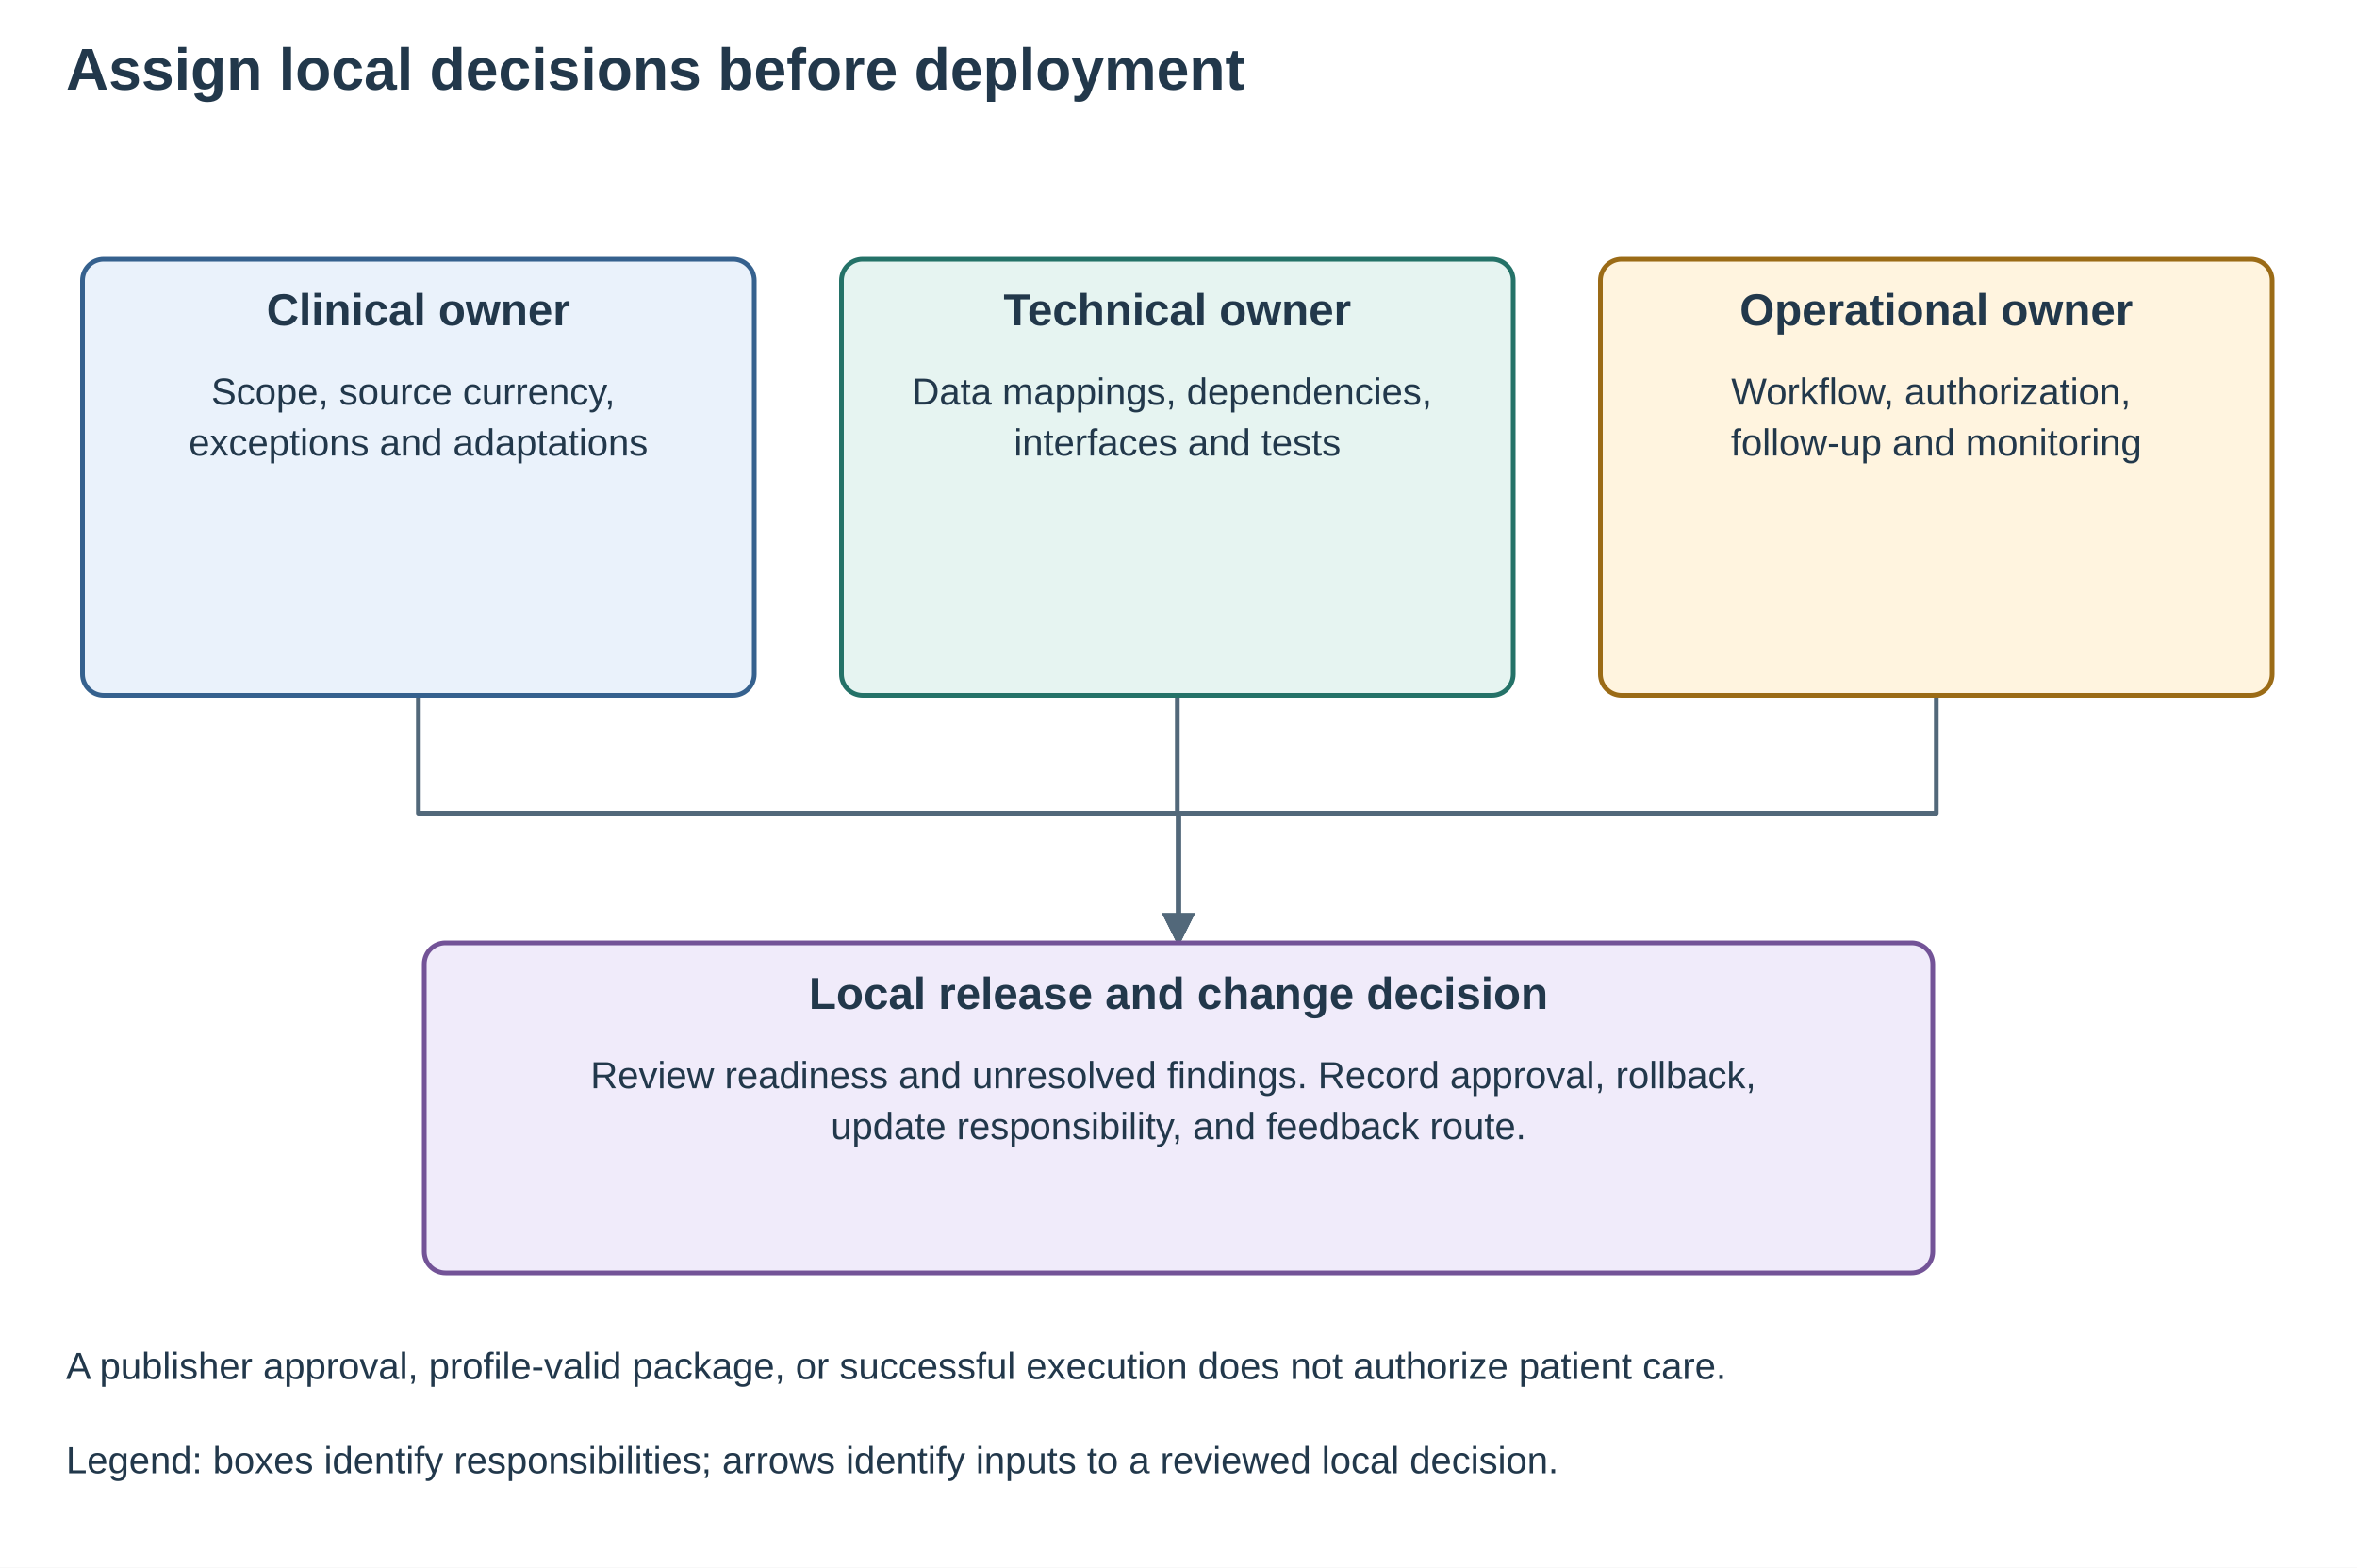
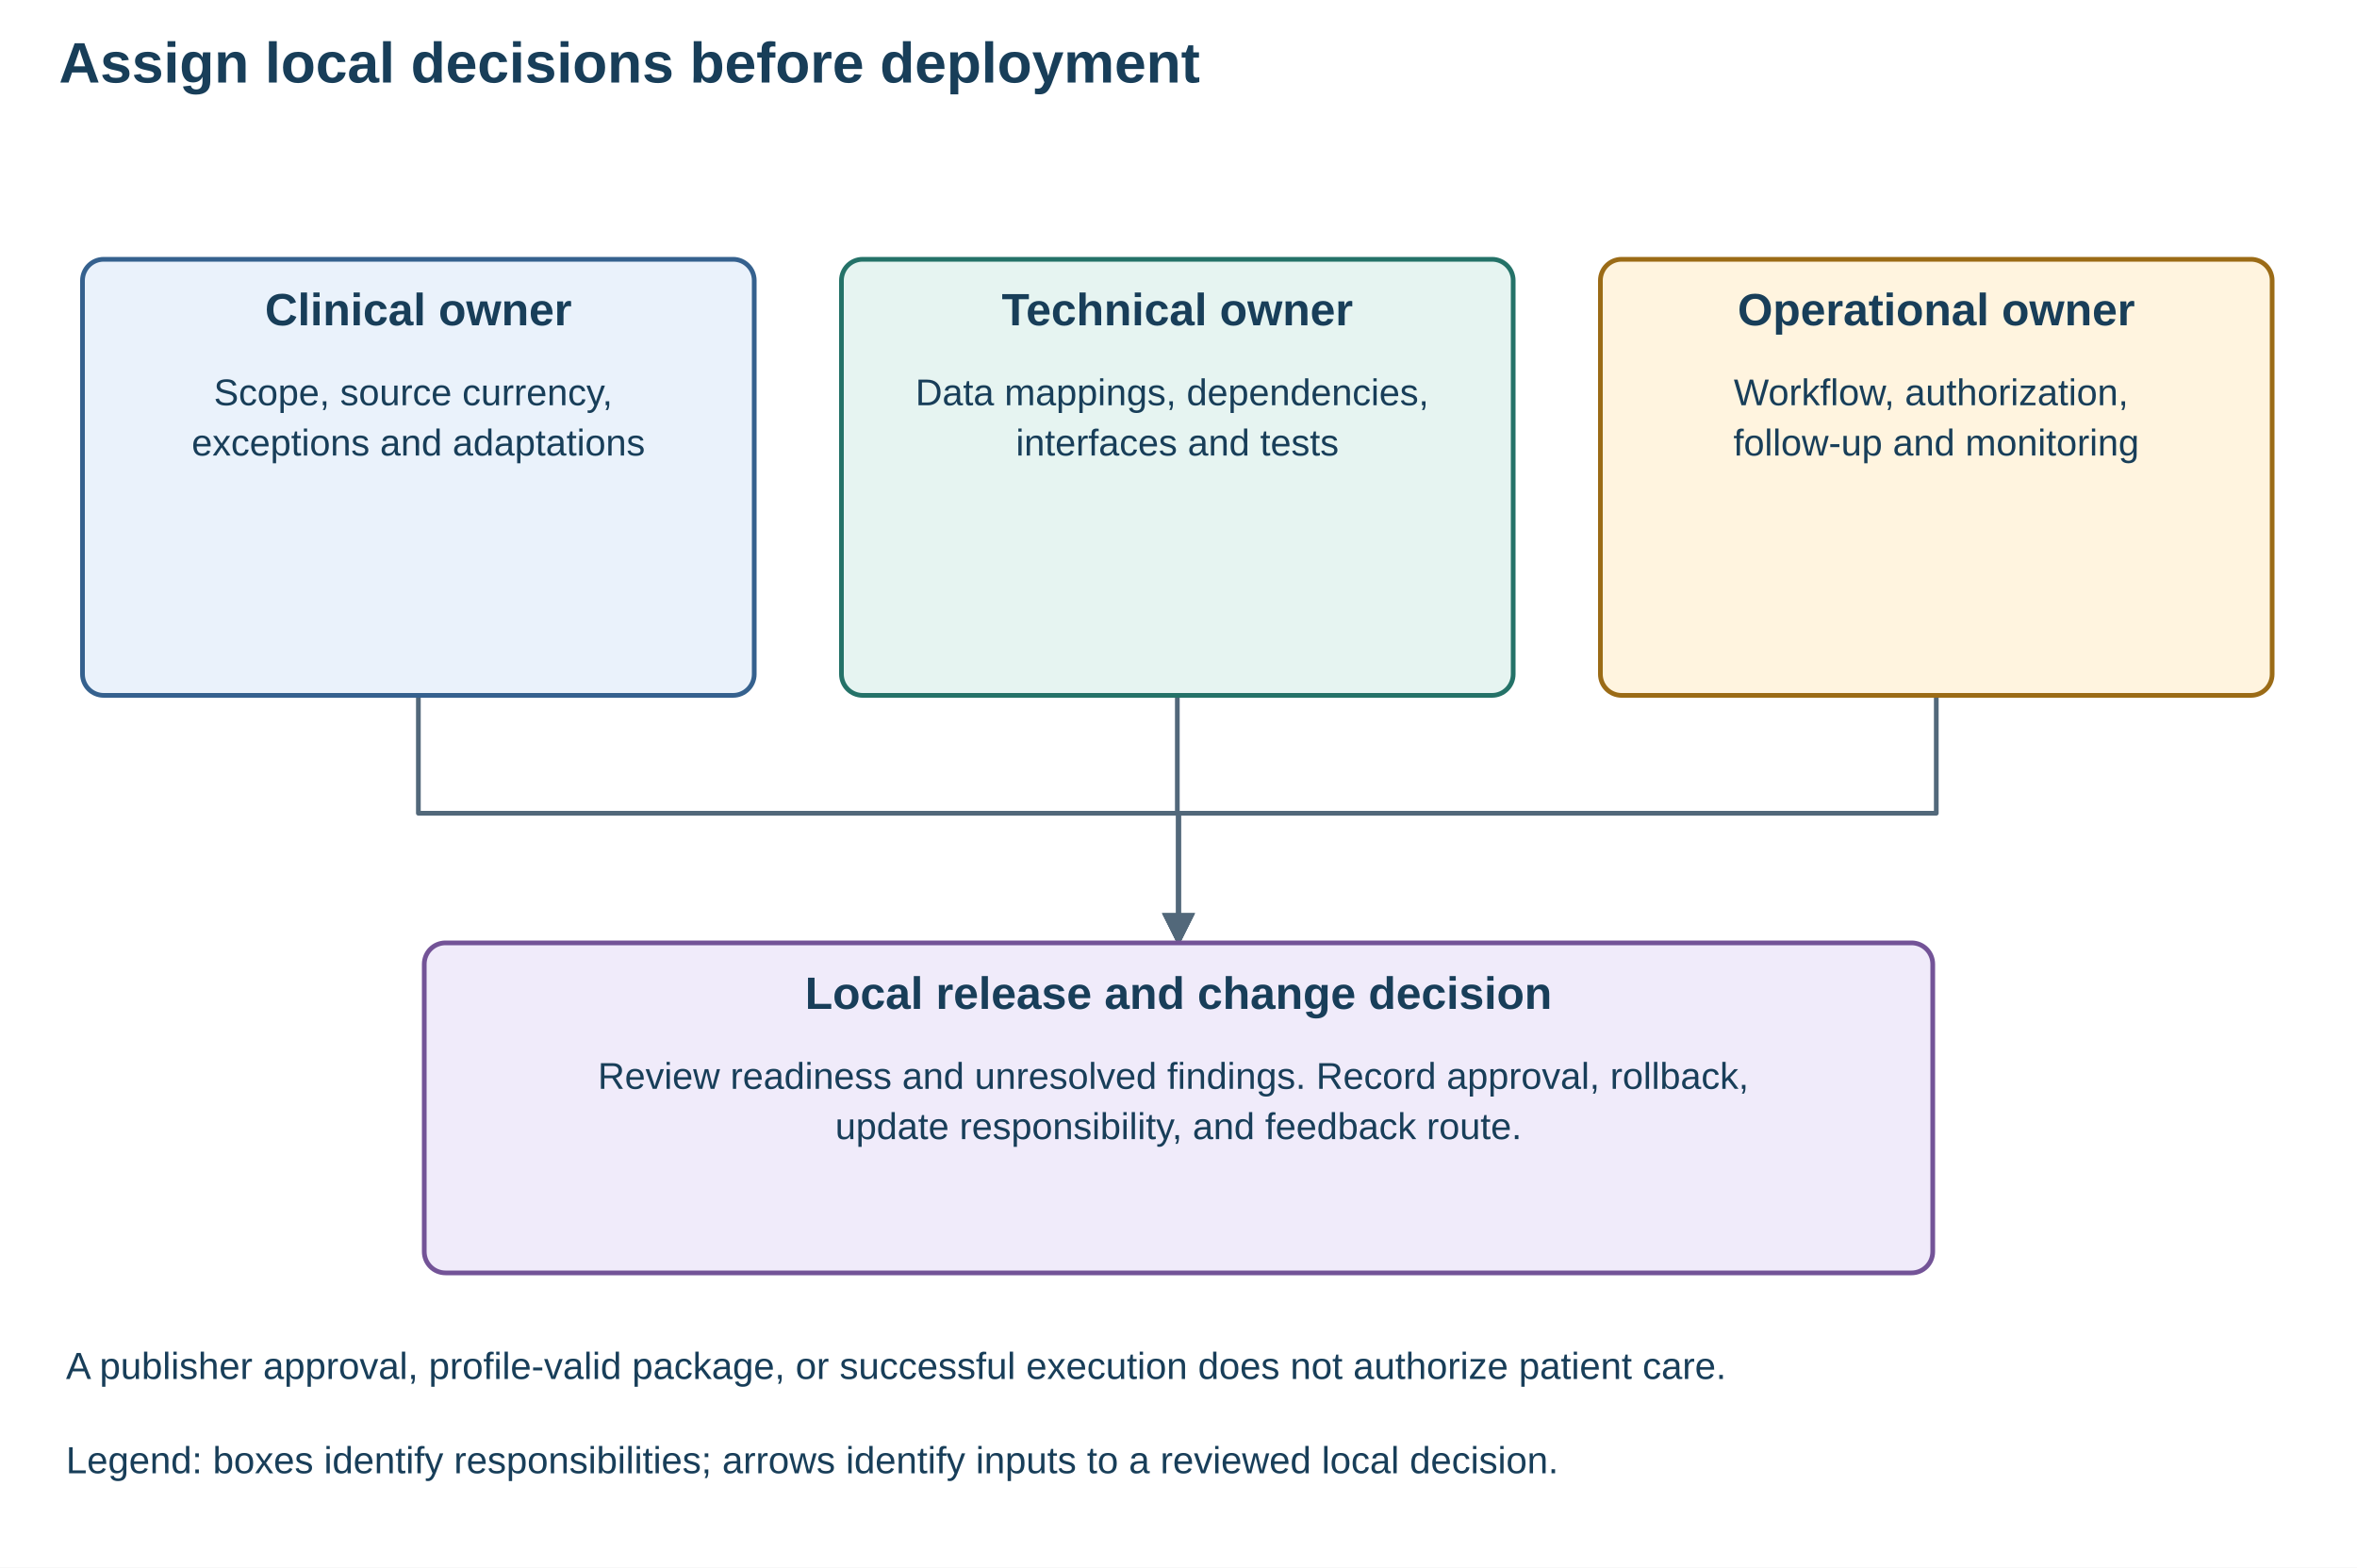
<svg xmlns="http://www.w3.org/2000/svg" width="1000" height="665" viewBox="0 0 1000 665" role="img" aria-labelledby="title description">
  <defs>
    <marker id="arrow" viewBox="0 0 10 10" refX="9" refY="5" markerWidth="7" markerHeight="7" orient="auto-start-reverse">
      <path d="M 0 0 L 10 5 L 0 10 z" fill="#52687a" />
    </marker>
  </defs>
  <rect width="100%" height="100%" fill="#fff" />
  <g font-family="Arial, Helvetica, sans-serif">
-     <text x="28" y="38" font-size="25" font-weight="700" text-anchor="start" fill="#22384b">
-       <tspan x="28" dy="0">Assign local decisions before deployment</tspan>
+     <text x="25.0" y="35.0" font-size="24.2" font-weight="700" text-anchor="start" fill="#183e59">
+       <tspan x="25.0" dy="0">Assign local decisions before deployment</tspan>
    </text>
    <polyline points="177.5,295 177.5,345 500,345 500.0,400" fill="none" stroke="#52687a" stroke-width="2" stroke-linejoin="round" marker-end="url(#arrow)" />
    <polyline points="499.5,295 499.5,345 500,345 500.0,400" fill="none" stroke="#52687a" stroke-width="2" stroke-linejoin="round" marker-end="url(#arrow)" />
    <polyline points="821.5,295 821.5,345 500,345 500.0,400" fill="none" stroke="#52687a" stroke-width="2" stroke-linejoin="round" marker-end="url(#arrow)" />
    <rect x="35" y="110" width="285" height="185" rx="9" fill="#eaf2fb" stroke="#35618e" stroke-width="2" />
-     <text x="177.5" y="138" font-size="19" font-weight="700" text-anchor="middle" fill="#22384b">
+     <text x="177.5" y="138" font-size="19.2" font-weight="700" text-anchor="middle" fill="#183e59">
      <tspan x="177.5" dy="0">Clinical owner</tspan>
    </text>
-     <text x="177.5" y="171.65" font-size="16" font-weight="400" text-anchor="middle" fill="#22384b">
+     <text x="177.5" y="171.92" font-size="15.8" font-weight="400" text-anchor="middle" fill="#183e59">
      <tspan x="177.5" dy="0">Scope, source currency,</tspan>
-       <tspan x="177.5" dy="21.6">exceptions and adaptations</tspan>
+       <tspan x="177.5" dy="21.33">exceptions and adaptations</tspan>
    </text>
    <rect x="357" y="110" width="285" height="185" rx="9" fill="#e6f4f1" stroke="#247268" stroke-width="2" />
-     <text x="499.5" y="138" font-size="19" font-weight="700" text-anchor="middle" fill="#22384b">
+     <text x="499.5" y="138" font-size="19.2" font-weight="700" text-anchor="middle" fill="#183e59">
      <tspan x="499.5" dy="0">Technical owner</tspan>
    </text>
-     <text x="499.5" y="171.65" font-size="16" font-weight="400" text-anchor="middle" fill="#22384b">
+     <text x="499.5" y="171.92" font-size="15.8" font-weight="400" text-anchor="middle" fill="#183e59">
      <tspan x="499.5" dy="0">Data mappings, dependencies,</tspan>
-       <tspan x="499.5" dy="21.6">interfaces and tests</tspan>
+       <tspan x="499.5" dy="21.33">interfaces and tests</tspan>
    </text>
    <rect x="679" y="110" width="285" height="185" rx="9" fill="#fff4df" stroke="#9b6b16" stroke-width="2" />
-     <text x="821.5" y="138" font-size="19" font-weight="700" text-anchor="middle" fill="#22384b">
+     <text x="821.5" y="138" font-size="19.2" font-weight="700" text-anchor="middle" fill="#183e59">
      <tspan x="821.5" dy="0">Operational owner</tspan>
    </text>
-     <text x="821.5" y="171.65" font-size="16" font-weight="400" text-anchor="middle" fill="#22384b">
+     <text x="821.5" y="171.92" font-size="15.8" font-weight="400" text-anchor="middle" fill="#183e59">
      <tspan x="821.5" dy="0">Workflow, authorization,</tspan>
-       <tspan x="821.5" dy="21.6">follow-up and monitoring</tspan>
+       <tspan x="821.5" dy="21.33">follow-up and monitoring</tspan>
    </text>
    <rect x="180" y="400" width="640" height="140" rx="9" fill="#f0ebfa" stroke="#735397" stroke-width="2" />
-     <text x="500.0" y="428" font-size="19" font-weight="700" text-anchor="middle" fill="#22384b">
+     <text x="500.0" y="428" font-size="19.2" font-weight="700" text-anchor="middle" fill="#183e59">
      <tspan x="500.0" dy="0">Local release and change decision</tspan>
    </text>
-     <text x="500.0" y="461.65" font-size="16" font-weight="400" text-anchor="middle" fill="#22384b">
+     <text x="500.0" y="461.92" font-size="15.8" font-weight="400" text-anchor="middle" fill="#183e59">
      <tspan x="500.0" dy="0">Review readiness and unresolved findings. Record approval, rollback,</tspan>
-       <tspan x="500.0" dy="21.6">update responsibility, and feedback route.</tspan>
+       <tspan x="500.0" dy="21.33">update responsibility, and feedback route.</tspan>
    </text>
-     <text x="28" y="585" font-size="16" font-weight="400" text-anchor="start" fill="#22384b">
+     <text x="28" y="585" font-size="16" font-weight="400" text-anchor="start" fill="#183e59">
      <tspan x="28" dy="0">A publisher approval, profile-valid package, or successful execution does not authorize patient care.</tspan>
    </text>
-     <text x="28" y="625" font-size="16" font-weight="400" text-anchor="start" fill="#22384b">
+     <text x="28" y="625" font-size="16" font-weight="400" text-anchor="start" fill="#183e59">
      <tspan x="28" dy="0">Legend: boxes identify responsibilities; arrows identify inputs to a reviewed local decision.</tspan>
    </text>
  </g>
</svg>
